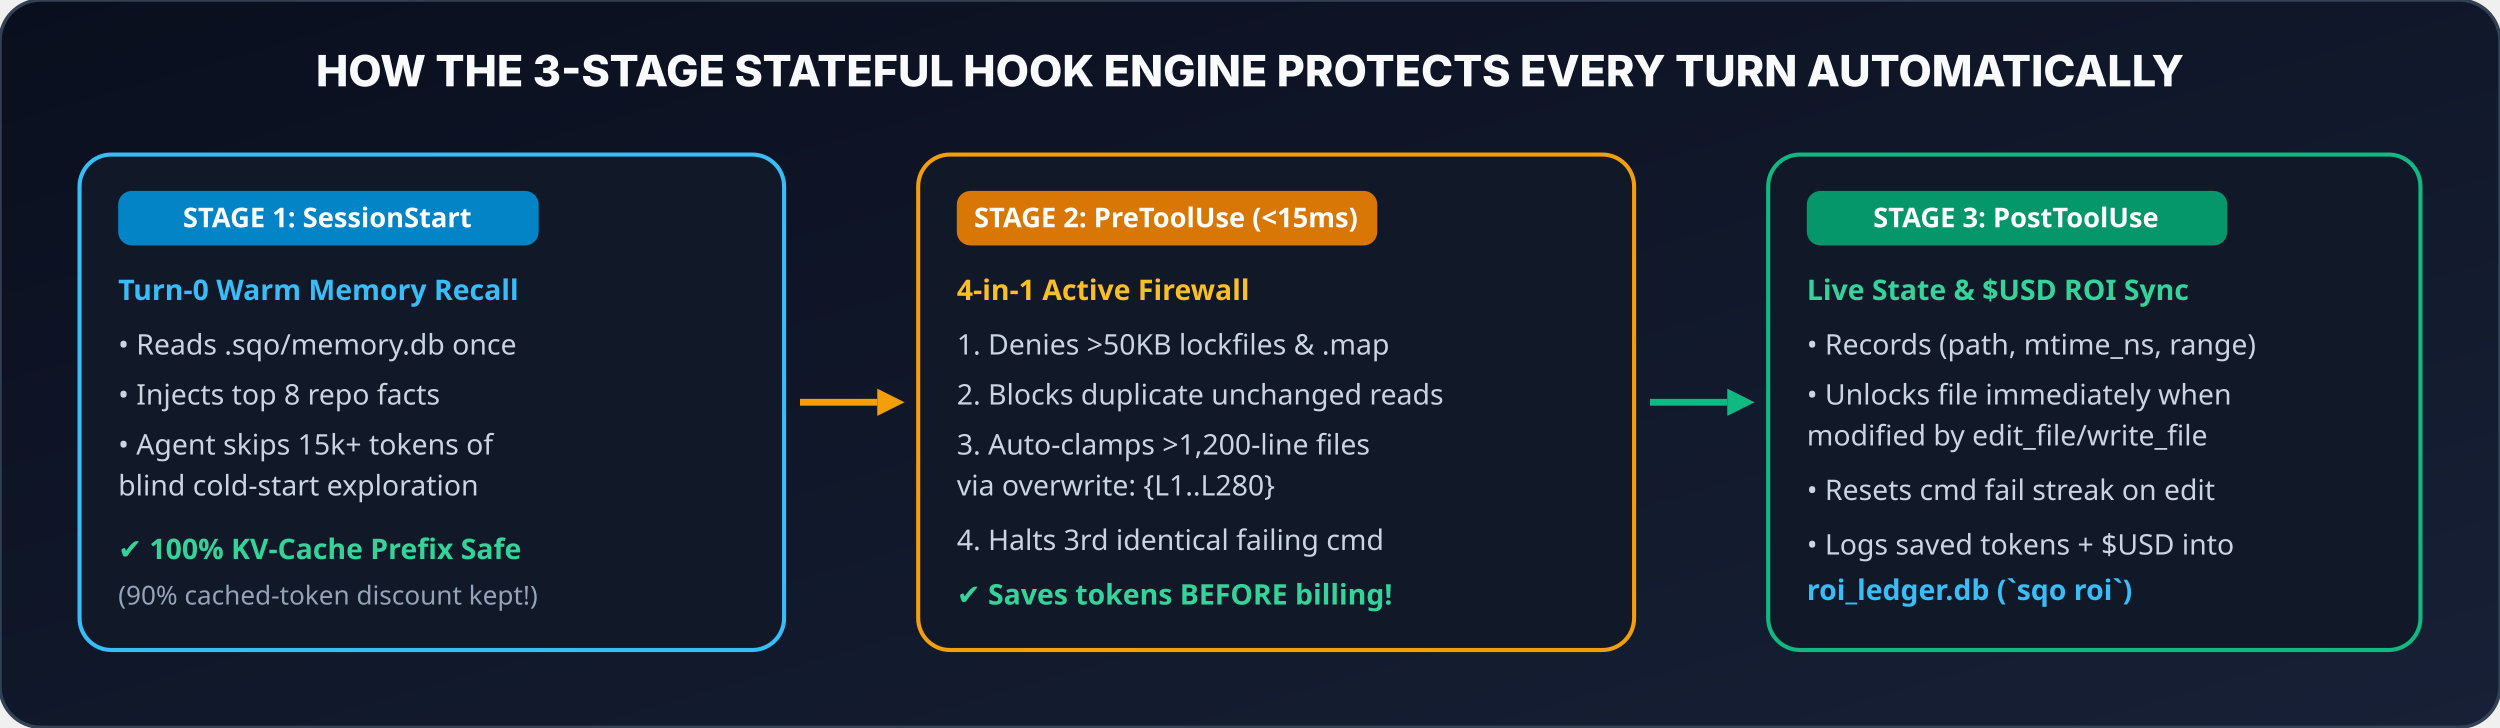
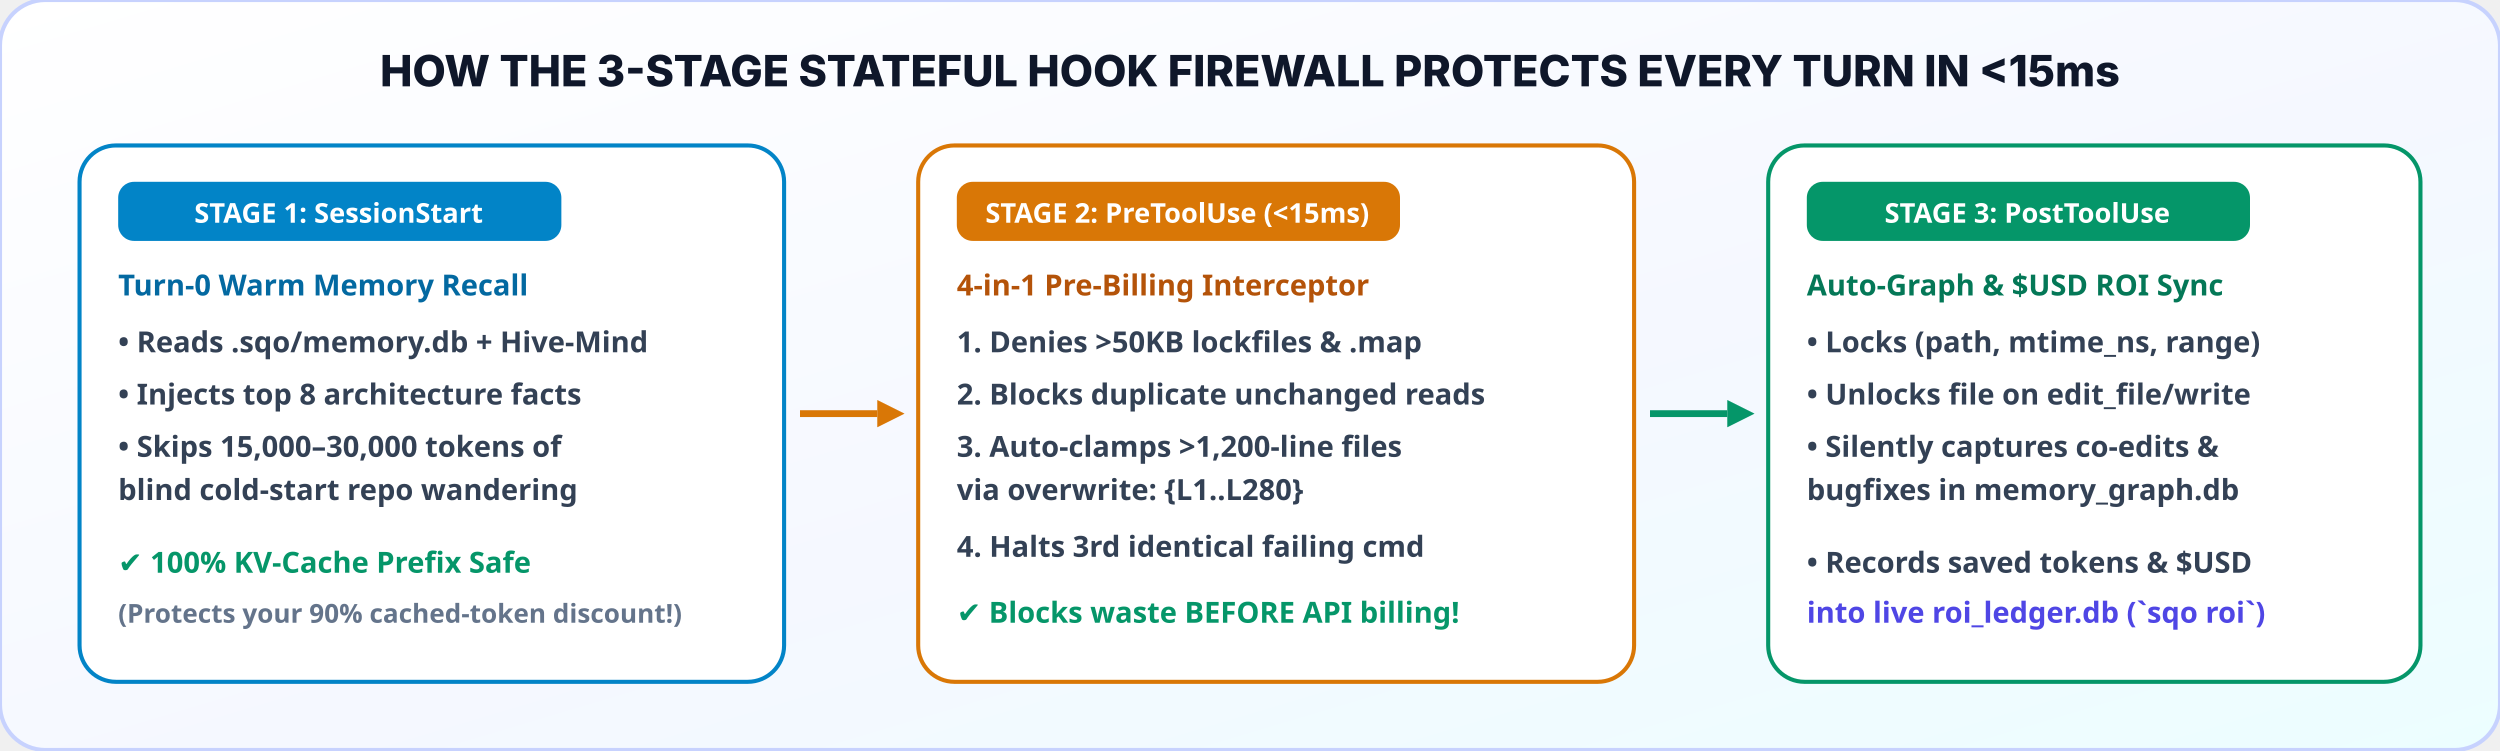
- <svg xmlns="http://www.w3.org/2000/svg" viewBox="0 0 1100 320" width="100%">
+ <svg xmlns="http://www.w3.org/2000/svg" viewBox="0 0 1100 330" width="100%">
  <defs>
-     <linearGradient id="bg3" x1="0" y1="0" x2="1" y2="1">
-       <stop offset="0%" stop-color="#0A0F1E" />
-       <stop offset="100%" stop-color="#172036" />
+     <linearGradient id="bgLight" x1="0" y1="0" x2="1" y2="1">
+       <stop offset="0%" stop-color="#FFFFFF" />
+       <stop offset="55%" stop-color="#F5F8FF" />
+       <stop offset="100%" stop-color="#ECFEFF" />
    </linearGradient>
  </defs>
-   <rect width="1100" height="320" rx="18" fill="url(#bg3)" stroke="#334155" stroke-width="1.5" />
-   <text x="550" y="38" text-anchor="middle" fill="#F8FAFC" font-family="Segoe UI, Inter, sans-serif" font-size="19" font-weight="800">
-     HOW THE 3-STAGE STATEFUL HOOK ENGINE PROTECTS EVERY TURN AUTOMATICALLY
+   <rect width="1100" height="330" rx="20" fill="url(#bgLight)" stroke="#C7D2FE" stroke-width="1.8" />
+   <text x="550" y="38" text-anchor="middle" fill="#0F172A" font-family="Segoe UI, Inter, sans-serif" font-size="19" font-weight="800">
+     HOW THE 3-STAGE STATEFUL HOOK FIREWALL PROTECTS EVERY TURN IN &lt;15ms
  </text>
-   <rect x="35" y="68" width="310" height="218" rx="14" fill="#111827" stroke="#38BDF8" stroke-width="1.8" />
-   <rect x="52" y="84" width="185" height="24" rx="6" fill="#0284C7" />
-   <text x="144" y="100" text-anchor="middle" fill="#FFFFFF" font-family="Segoe UI, sans-serif" font-size="12" font-weight="800">STAGE 1: SessionStart</text>
-   <g font-family="Segoe UI, sans-serif" font-size="12.5" fill="#CBD5E1">
-     <text x="52" y="132" fill="#38BDF8" font-weight="700">Turn-0 Warm Memory Recall</text>
-     <text x="52" y="156">• Reads .sqo/memory.db once</text>
-     <text x="52" y="178">• Injects top 8 repo facts</text>
-     <text x="52" y="200">• Agent skips 15k+ tokens of</text>
-     <text x="52" y="218">  blind cold-start exploration</text>
-     <text x="52" y="246" fill="#34D399" font-weight="700">✔ 100% KV-Cache Prefix Safe</text>
-     <text x="52" y="266" fill="#94A3B8" font-size="11.5">(90% cached-token discount kept!)</text>
+   <rect x="35" y="64" width="310" height="236" rx="16" fill="#FFFFFF" stroke="#0284C7" stroke-width="1.8" />
+   <rect x="52" y="80" width="195" height="26" rx="7" fill="#0284C7" />
+   <text x="149" y="98" text-anchor="middle" fill="#FFFFFF" font-family="Segoe UI, sans-serif" font-size="12" font-weight="800">STAGE 1: SessionStart</text>
+   <g font-family="Segoe UI, sans-serif" font-size="12.8" fill="#334155" font-weight="600">
+     <text x="52" y="130" fill="#0369A1" font-weight="800">Turn-0 Warm Memory Recall</text>
+     <text x="52" y="155">• Reads .sqo/memory.db + Hive-Mind</text>
+     <text x="52" y="178">• Injects top 8 architecture facts</text>
+     <text x="52" y="201">• Skips 15,000–30,000 tokens of</text>
+     <text x="52" y="220">  blind cold-start repo wandering</text>
+     <text x="52" y="252" fill="#059669" font-weight="800">✔ 100% KV-Cache Prefix Safe</text>
+     <text x="52" y="274" fill="#64748B" font-size="11.5">(Protects your 90% cached-token discount!)</text>
  </g>
-   <path d="M 352 177 L 386 177" stroke="#F59E0B" stroke-width="3" fill="none" />
-   <polygon points="386,171 398,177 386,183" fill="#F59E0B" />
-   <rect x="404" y="68" width="315" height="218" rx="14" fill="#111827" stroke="#F59E0B" stroke-width="1.8" />
-   <rect x="421" y="84" width="185" height="24" rx="6" fill="#D97706" />
-   <text x="513" y="100" text-anchor="middle" fill="#FFFFFF" font-family="Segoe UI, sans-serif" font-size="12" font-weight="800">STAGE 2: PreToolUse (&lt;15ms)</text>
-   <g font-family="Segoe UI, sans-serif" font-size="12.5" fill="#CBD5E1">
-     <text x="421" y="132" fill="#FBBF24" font-weight="700">4-in-1 Active Firewall</text>
-     <text x="421" y="156">1. Denies &gt;50KB lockfiles &amp; .map</text>
+   <path d="M 352 182 L 386 182" stroke="#D97706" stroke-width="3" fill="none" />
+   <polygon points="386,176 398,182 386,188" fill="#D97706" />
+   <rect x="404" y="64" width="315" height="236" rx="16" fill="#FFFFFF" stroke="#D97706" stroke-width="1.8" />
+   <rect x="421" y="80" width="195" height="26" rx="7" fill="#D97706" />
+   <text x="518" y="98" text-anchor="middle" fill="#FFFFFF" font-family="Segoe UI, sans-serif" font-size="12" font-weight="800">STAGE 2: PreToolUse (&lt;15ms)</text>
+   <g font-family="Segoe UI, sans-serif" font-size="12.8" fill="#334155" font-weight="600">
+     <text x="421" y="130" fill="#B45309" font-weight="800">4-in-1 Pre-Billing Interceptor</text>
+     <text x="421" y="155">1. Denies &gt;50KB lockfiles &amp; .map</text>
    <text x="421" y="178">2. Blocks duplicate unchanged reads</text>
-     <text x="421" y="200">3. Auto-clamps &gt;1,200-line files</text>
-     <text x="421" y="218">   via overwrite: {L1..L280}</text>
-     <text x="421" y="242">4. Halts 3rd identical failing cmd</text>
-     <text x="421" y="266" fill="#34D399" font-weight="700">✔ Saves tokens BEFORE billing!</text>
+     <text x="421" y="201">3. Auto-clamps &gt;1,200-line files</text>
+     <text x="421" y="220">   via overwrite: {L1..L280}</text>
+     <text x="421" y="245">4. Halts 3rd identical failing cmd</text>
+     <text x="421" y="274" fill="#059669" font-weight="800">✔ Blocks waste BEFORE API billing!</text>
  </g>
-   <path d="M 726 177 L 760 177" stroke="#10B981" stroke-width="3" fill="none" />
-   <polygon points="760,171 772,177 760,183" fill="#10B981" />
-   <rect x="778" y="68" width="287" height="218" rx="14" fill="#111827" stroke="#10B981" stroke-width="1.8" />
-   <rect x="795" y="84" width="185" height="24" rx="6" fill="#059669" />
-   <text x="887" y="100" text-anchor="middle" fill="#FFFFFF" font-family="Segoe UI, sans-serif" font-size="12" font-weight="800">STAGE 3: PostToolUse</text>
-   <g font-family="Segoe UI, sans-serif" font-size="12.5" fill="#CBD5E1">
-     <text x="795" y="132" fill="#34D399" font-weight="700">Live State &amp; $USD ROI Sync</text>
-     <text x="795" y="156">• Records (path, mtime_ns, range)</text>
-     <text x="795" y="178">• Unlocks file immediately when</text>
-     <text x="795" y="196">  modified by edit_file/write_file</text>
-     <text x="795" y="220">• Resets cmd fail streak on edit</text>
-     <text x="795" y="244">• Logs saved tokens + $USD into</text>
-     <text x="795" y="264" fill="#38BDF8" font-weight="700">  roi_ledger.db (`sqo roi`)</text>
+   <path d="M 726 182 L 760 182" stroke="#059669" stroke-width="3" fill="none" />
+   <polygon points="760,176 772,182 760,188" fill="#059669" />
+   <rect x="778" y="64" width="287" height="236" rx="16" fill="#FFFFFF" stroke="#059669" stroke-width="1.8" />
+   <rect x="795" y="80" width="195" height="26" rx="7" fill="#059669" />
+   <text x="892" y="98" text-anchor="middle" fill="#FFFFFF" font-family="Segoe UI, sans-serif" font-size="12" font-weight="800">STAGE 3: PostToolUse</text>
+   <g font-family="Segoe UI, sans-serif" font-size="12.8" fill="#334155" font-weight="600">
+     <text x="795" y="130" fill="#047857" font-weight="800">Auto-Graph &amp; $USD ROI Sync</text>
+     <text x="795" y="155">• Locks (path, mtime_ns, range)</text>
+     <text x="795" y="178">• Unlocks file on edit_file/write</text>
+     <text x="795" y="201">• Silently captures co-edits &amp;</text>
+     <text x="795" y="220">  bugfixes in memory_graph.db</text>
+     <text x="795" y="252">• Records saved tokens &amp; $USD</text>
+     <text x="795" y="274" fill="#4F46E5" font-weight="800">  into live roi_ledger.db (`sqo roi`)</text>
  </g>
</svg>
